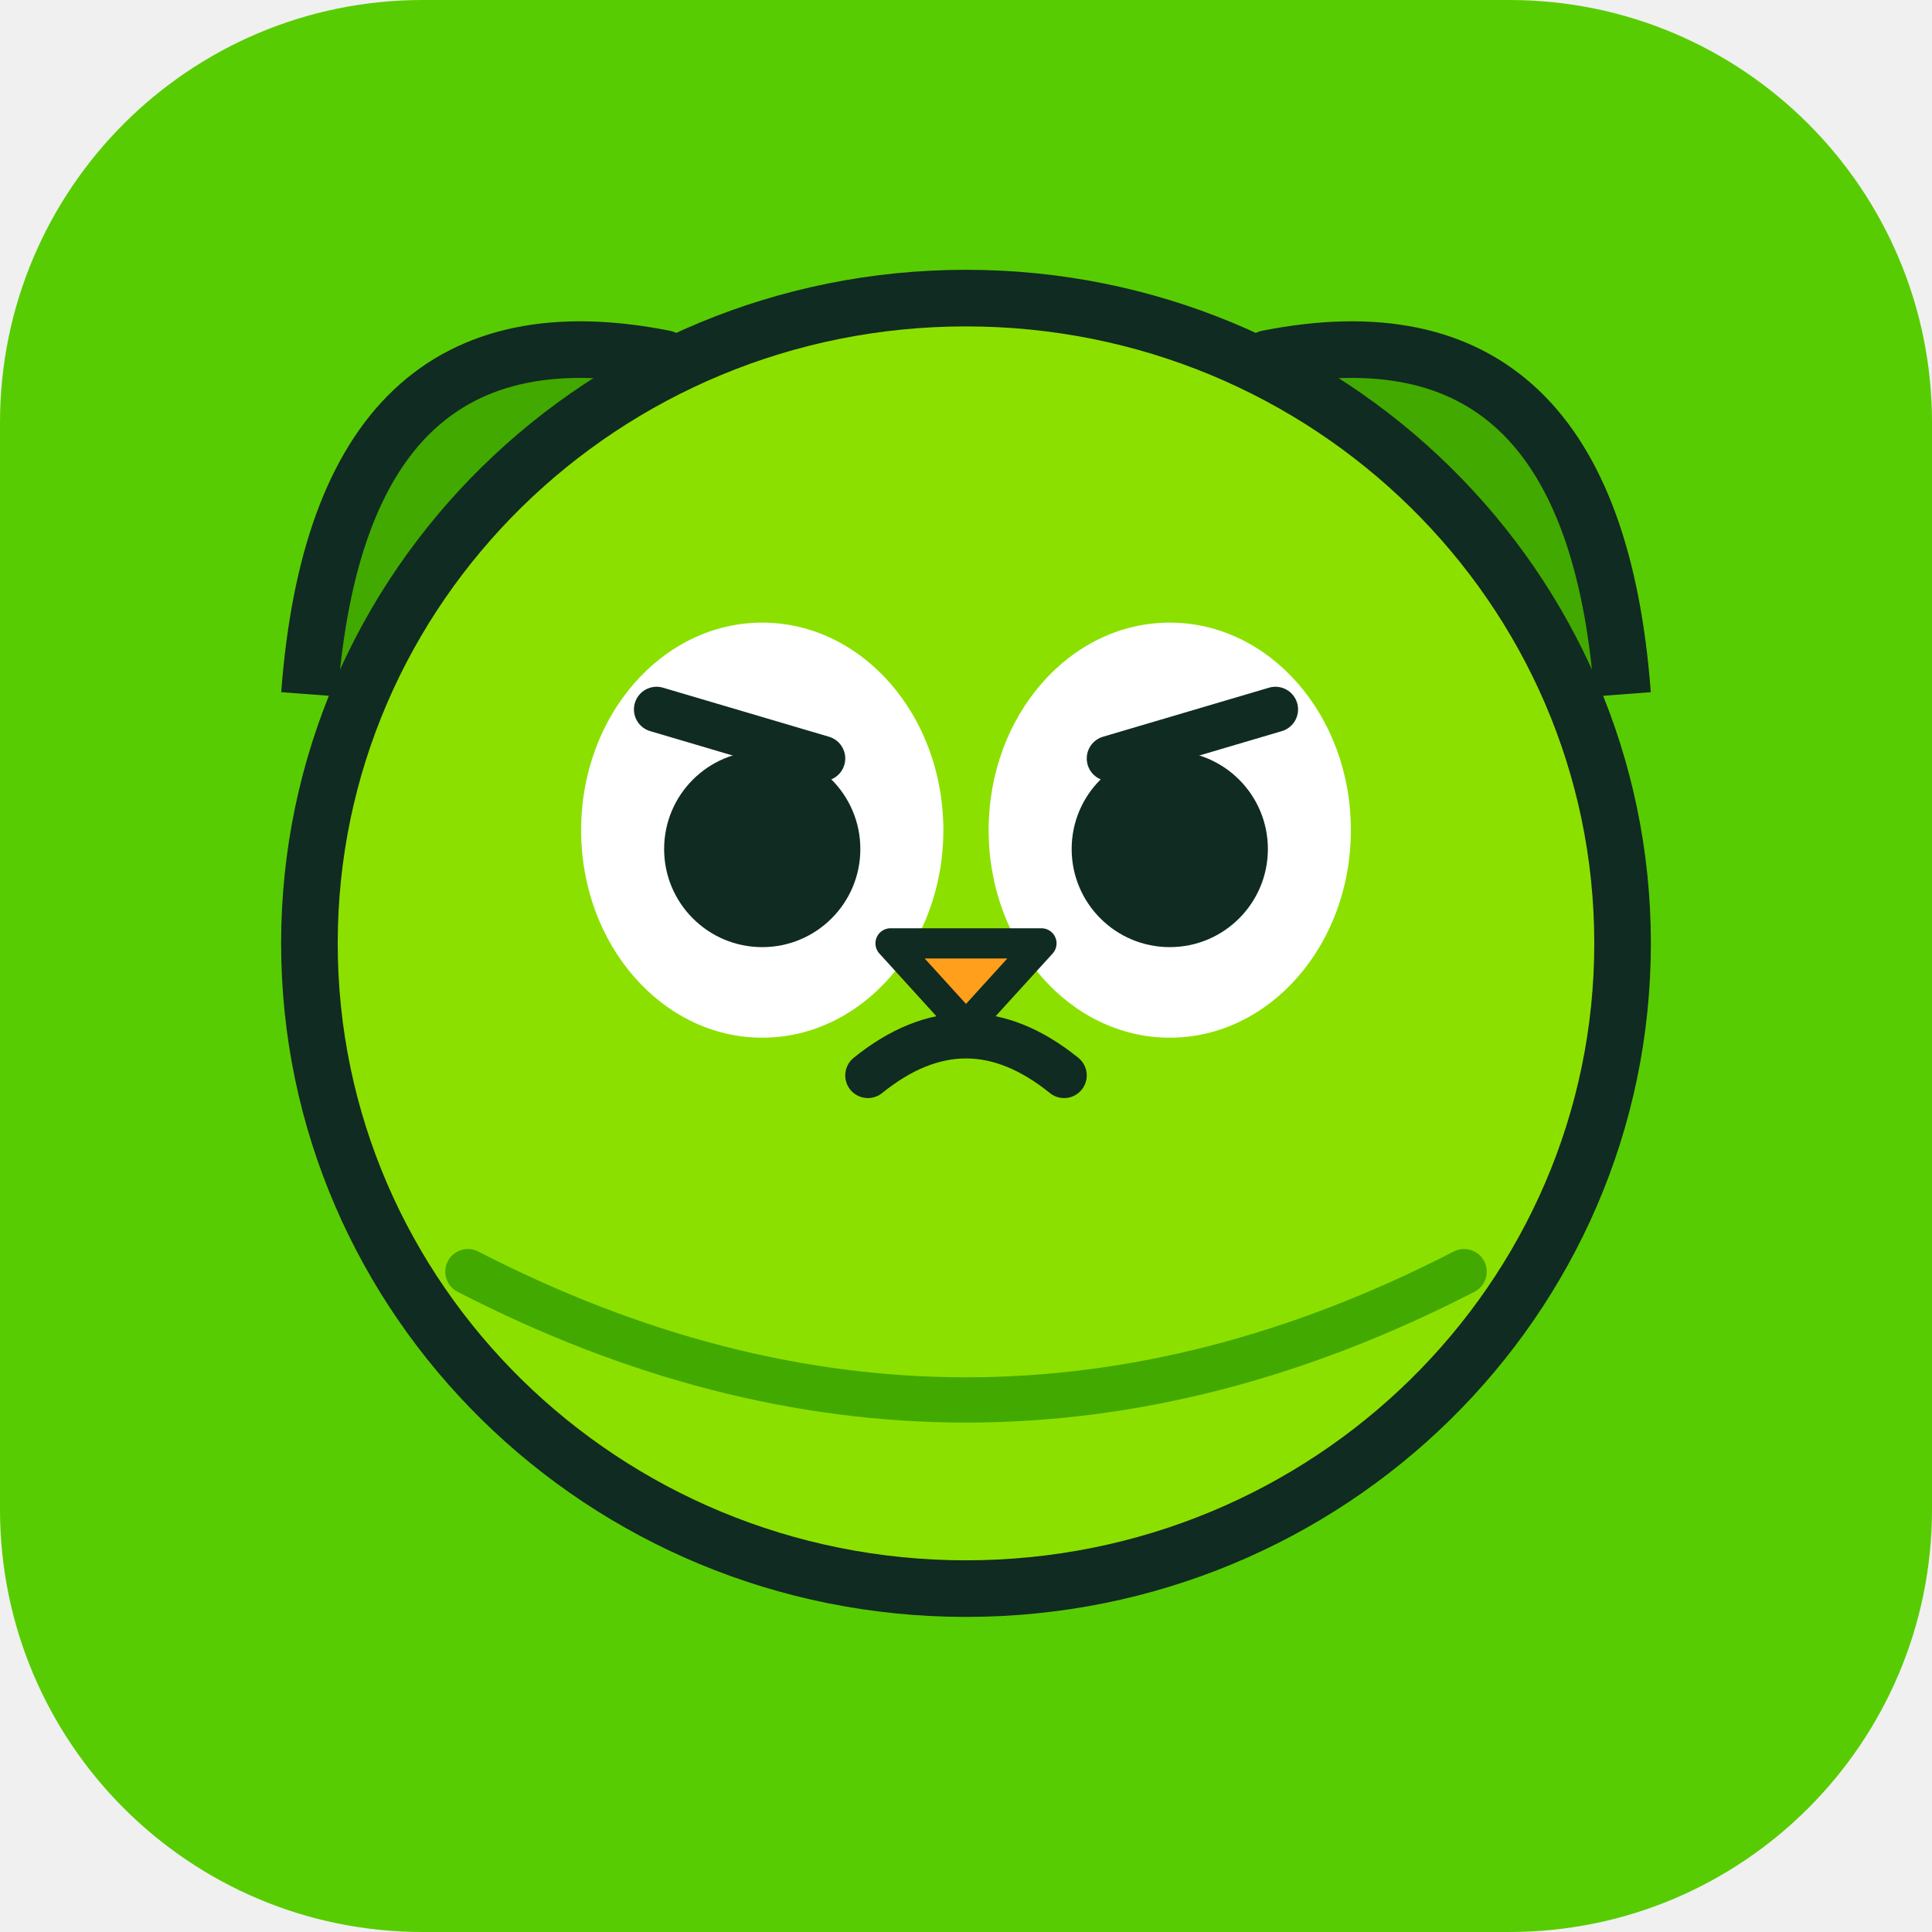
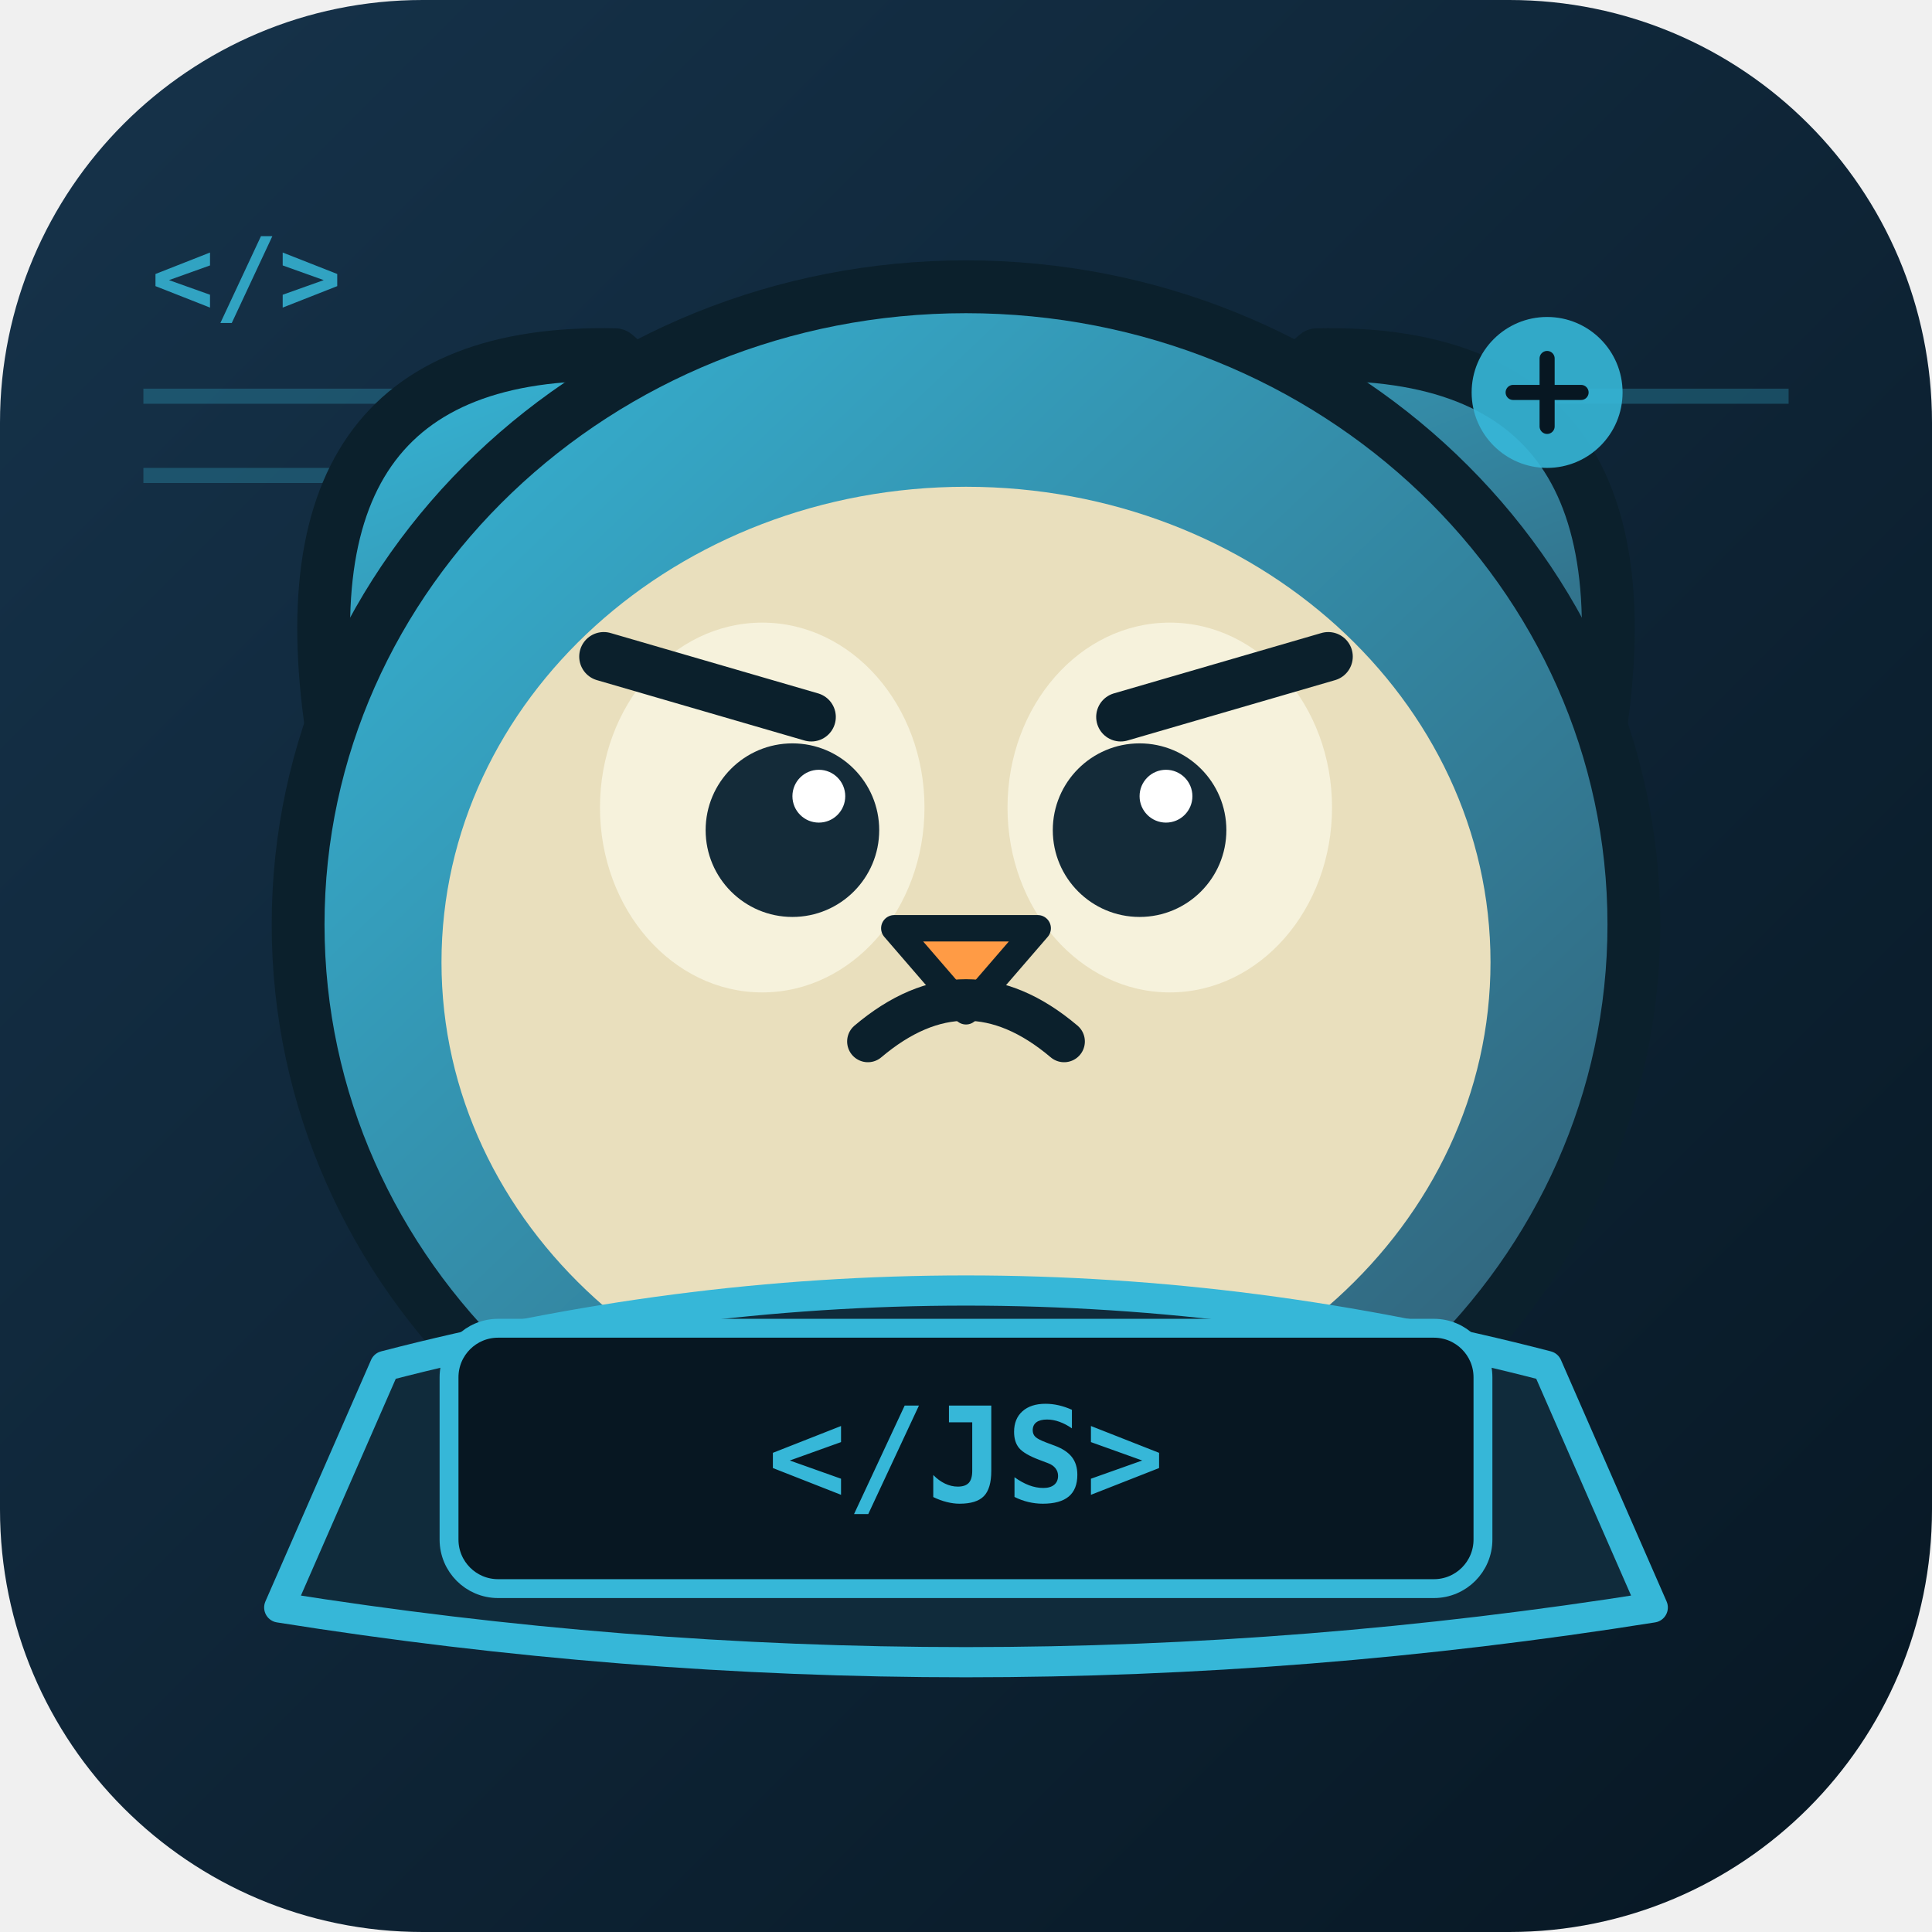
<svg xmlns="http://www.w3.org/2000/svg" viewBox="0 0 512 512" width="512" height="512">
-   <rect width="512" height="512" rx="112" fill="#58cc02" />
-   <path d="M82 184 Q90 78 176 95 L224 143 M430 184 Q422 78 336 95 L288 143" fill="#42a900" stroke="#102b22" stroke-width="15" stroke-linejoin="round" />
-   <ellipse cx="256" cy="250" rx="174" ry="171" fill="#8ce000" stroke="#102b22" stroke-width="15" />
-   <ellipse cx="202" cy="220" rx="48" ry="55" fill="#fff" />
-   <ellipse cx="310" cy="220" rx="48" ry="55" fill="#fff" />
-   <circle cx="202" cy="225" r="26" fill="#102b22" />
-   <circle cx="310" cy="225" r="26" fill="#102b22" />
-   <path d="M174 188 L218 201 M294 201 L338 188" stroke="#102b22" stroke-width="12" stroke-linecap="round" />
-   <path d="M236 250 L256 272 L276 250 Z" fill="#ff9f1c" stroke="#102b22" stroke-width="8" stroke-linejoin="round" />
-   <path d="M230 285 Q256 264 282 285" fill="none" stroke="#102b22" stroke-width="12" stroke-linecap="round" />
-   <path d="M124 337 Q256 405 388 337" fill="none" stroke="#42a900" stroke-width="12" stroke-linecap="round" />
+   <defs>
+     <linearGradient id="bg" x1="0" y1="0" x2="1" y2="1">
+       <stop stop-color="#16334b" />
+       <stop offset="1" stop-color="#071723" />
+     </linearGradient>
+     <linearGradient id="feather" x1="0" y1="0" x2="1" y2="1">
+       <stop stop-color="#36b7d8" />
+       <stop offset="1" stop-color="#315a70" />
+     </linearGradient>
+   </defs>
+   <rect width="512" height="512" rx="112" fill="url(#bg)" />
+   <path d="M38 105 H474 M38 126 H160" stroke="#36b7d8" stroke-width="4" opacity=".28" />
+   <text x="40" y="83" font-family="monospace" font-size="28" font-weight="700" fill="#36b7d8" opacity=".85">&lt;/&gt;</text>
+   <path d="M89 200 Q70 92 163 94 L220 143 L292 143 L349 94 Q442 92 423 200 L393 230 L119 230Z" fill="url(#feather)" stroke="#0b202c" stroke-width="14" stroke-linejoin="round" />
+   <ellipse cx="256" cy="245" rx="177" ry="169" fill="url(#feather)" stroke="#0b202c" stroke-width="14" />
+   <ellipse cx="256" cy="255" rx="139" ry="126" fill="#e9dfbd" />
+   <ellipse cx="202" cy="214" rx="43" ry="49" fill="#f6f2dc" />
+   <ellipse cx="310" cy="214" rx="43" ry="49" fill="#f6f2dc" />
+   <circle cx="210" cy="220" r="23" fill="#142b39" />
+   <circle cx="302" cy="220" r="23" fill="#142b39" />
+   <circle cx="217" cy="211" r="7" fill="#fff" />
+   <circle cx="309" cy="211" r="7" fill="#fff" />
+   <path d="M160 174 L215 190 M297 190 L352 174" fill="none" stroke="#0b202c" stroke-width="13" stroke-linecap="round" />
+   <path d="M237 246 L256 268 L275 246Z" fill="#ff9b45" stroke="#0b202c" stroke-width="7" stroke-linejoin="round" />
+   <path d="M230 276 Q256 254 282 276" fill="none" stroke="#0b202c" stroke-width="11" stroke-linecap="round" />
+   <path d="M102 362 Q256 322 410 362 L438 426 Q256 455 74 426Z" fill="#102b3b" stroke="#36b7d8" stroke-width="8" stroke-linejoin="round" />
+   <rect x="119" y="352" width="274" height="69" rx="13" fill="#071722" stroke="#36b7d8" stroke-width="5" />
+   <text x="256" y="398" text-anchor="middle" font-family="monospace" font-size="35" font-weight="700" fill="#36b7d8">&lt;/JS&gt;</text>
+   <circle cx="410" cy="104" r="20" fill="#36b7d8" opacity=".9" />
+   <path d="M401 104h18 M410 95v18" stroke="#071722" stroke-width="4" stroke-linecap="round" />
</svg>
